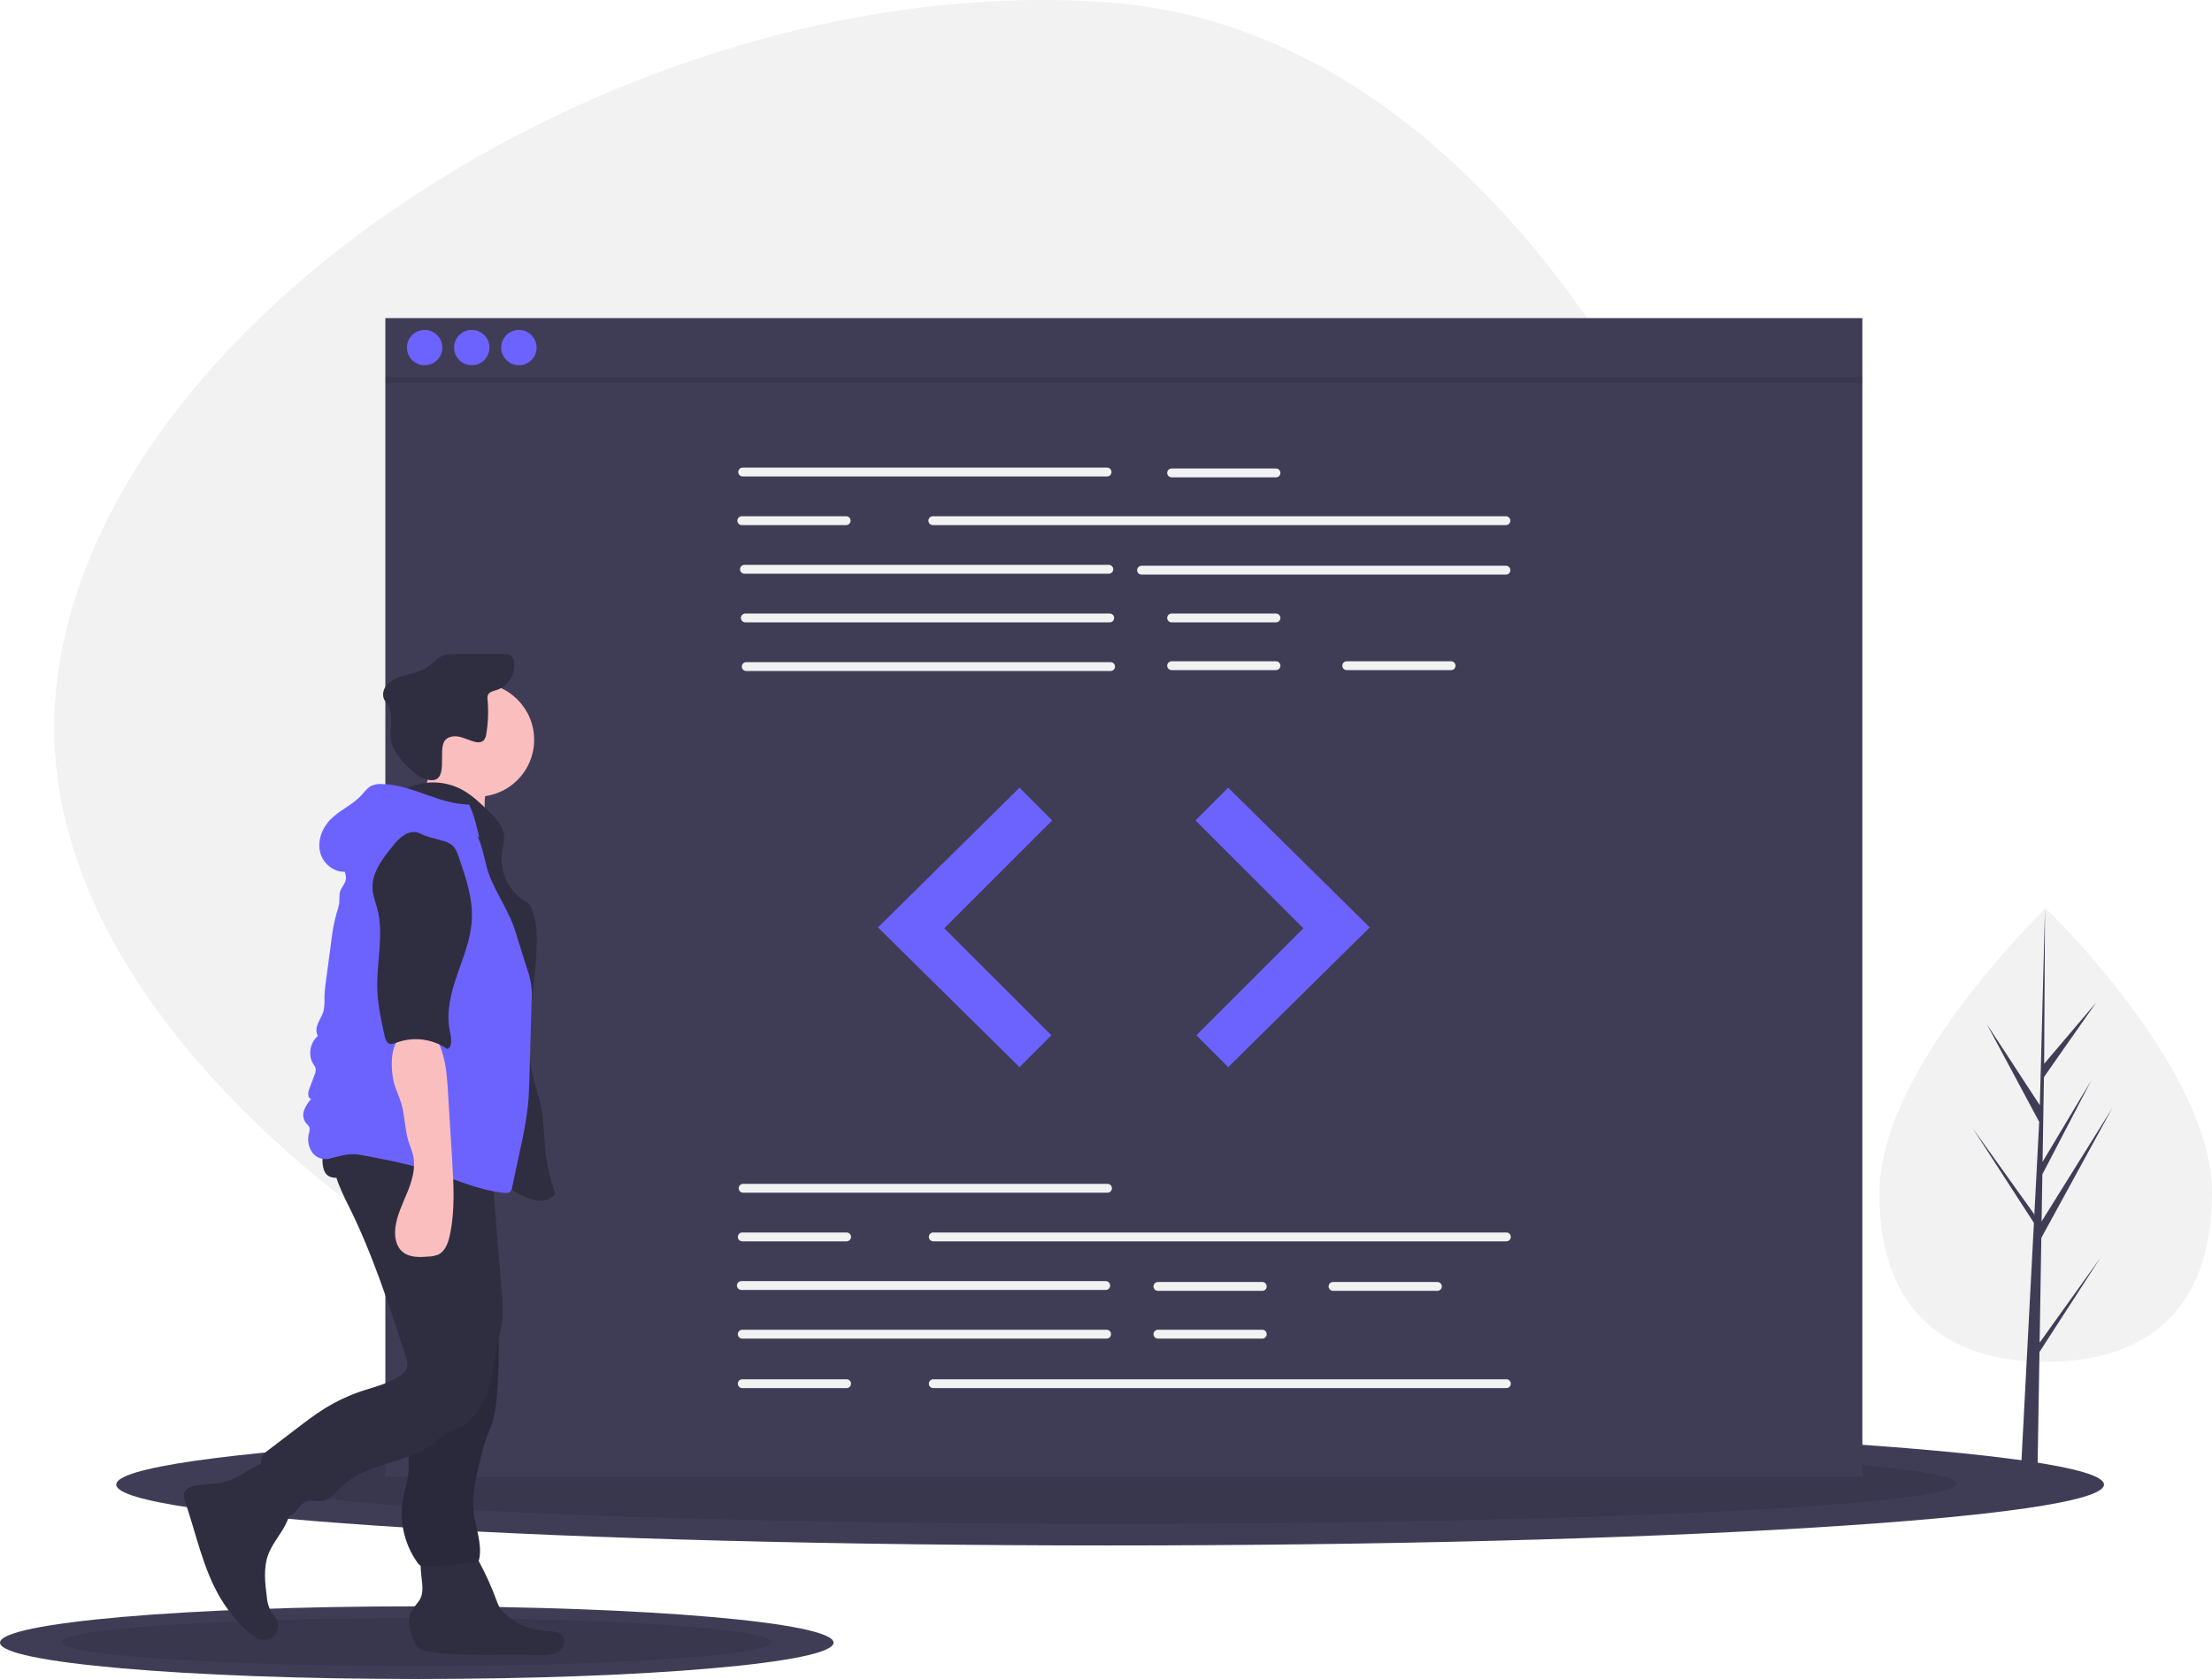
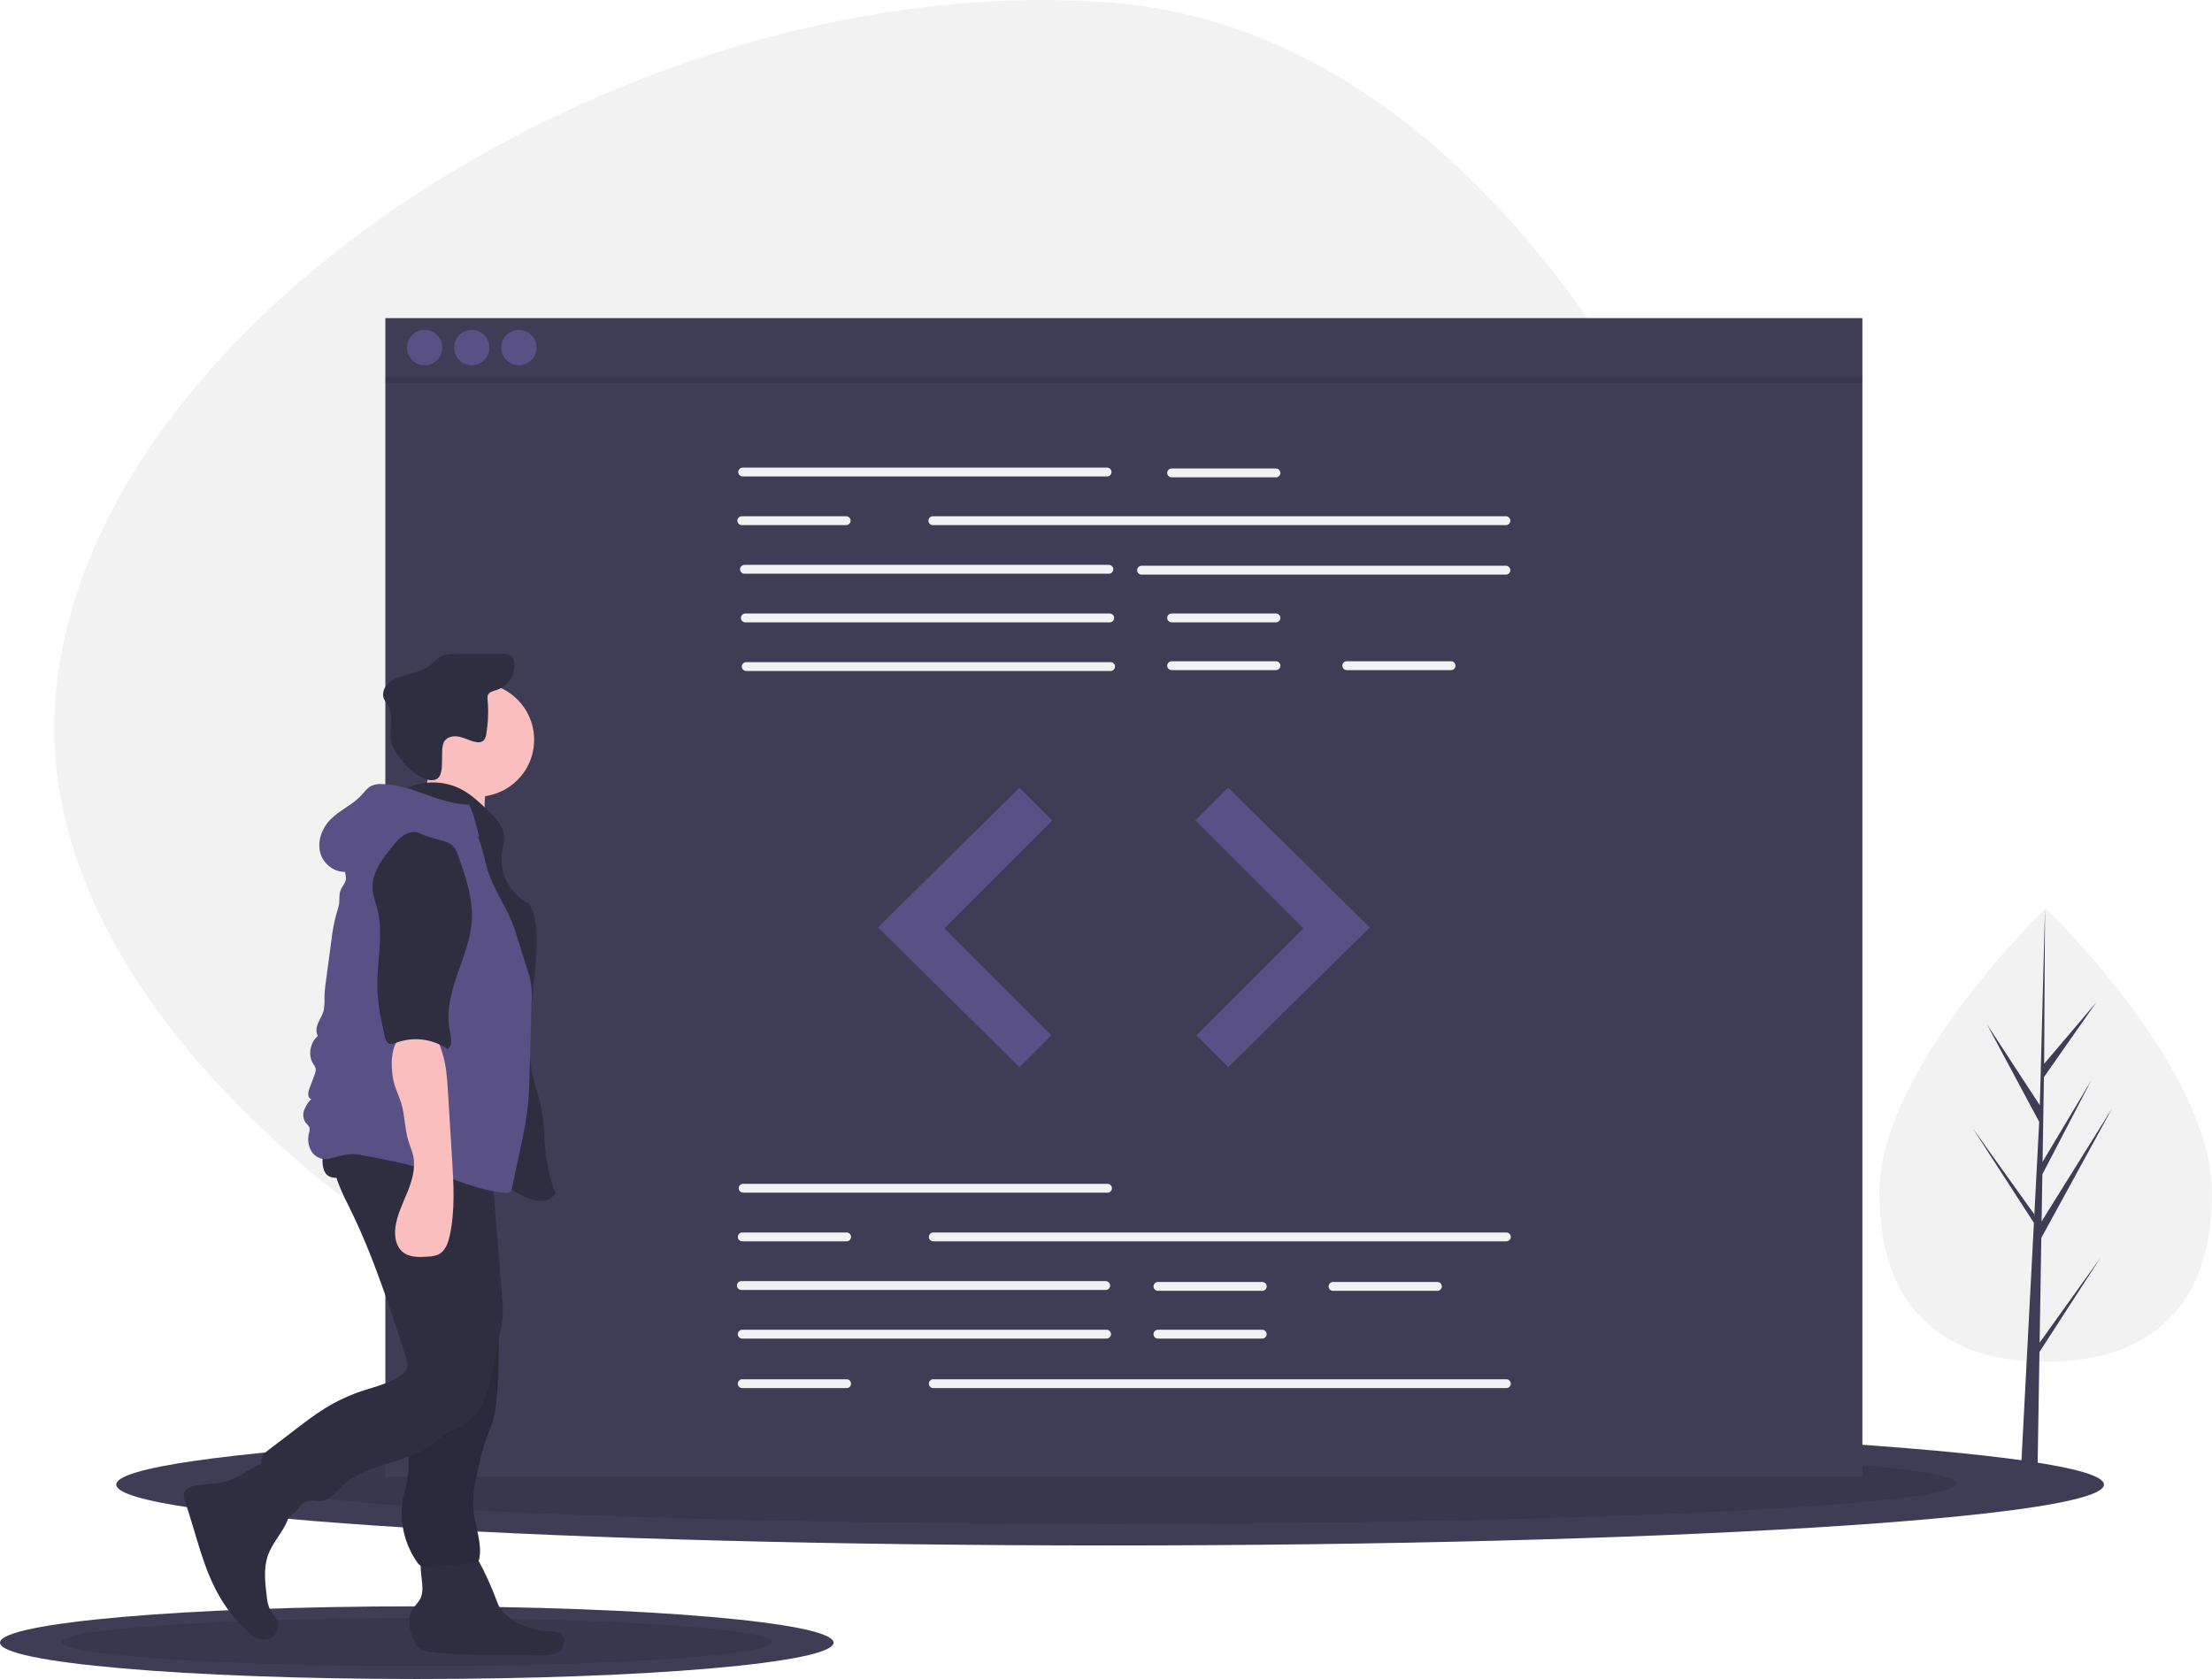
<svg xmlns="http://www.w3.org/2000/svg" id="a594ac37-6d44-4297-8862-1cbd9c01c0b7" data-name="Layer 1" width="1126.194" height="855" viewBox="0 0 1126.194 855">
  <path d="M581.768,778.438C339.369,759.991,50.297,572.172,65.014,378.781S359.7,5.358,602.099,23.805,984.031,403.667,969.314,597.058,824.166,796.885,581.768,778.438Z" transform="translate(-36.90323 -22.5)" fill="#f2f2f2" />
  <ellipse cx="565.194" cy="756" rx="506" ry="31" fill="#3f3d56" />
  <ellipse cx="565.194" cy="755.5" rx="431" ry="20.5" opacity="0.1" />
  <ellipse cx="212.194" cy="836.5" rx="212.194" ry="18.5" fill="#3f3d56" />
  <ellipse cx="212.194" cy="836.202" rx="180.742" ry="12.234" opacity="0.1" />
  <rect x="196.194" y="162" width="752" height="590" fill="#3f3d56" />
  <path d="M600.541,265.129H415.024a2.251,2.251,0,1,1,0-4.503H600.541a2.251,2.251,0,0,1,0,4.503Z" transform="translate(-36.90323 -22.5)" fill="#f2f2f2" />
  <path d="M803.62,289.895H511.835a2.251,2.251,0,0,1,0-4.503H803.62a2.251,2.251,0,1,1,0,4.503Z" transform="translate(-36.90323 -22.5)" fill="#f2f2f2" />
  <path d="M601.442,314.661H415.924a2.251,2.251,0,1,1,0-4.503H601.442a2.251,2.251,0,1,1,0,4.503Z" transform="translate(-36.90323 -22.5)" fill="#f2f2f2" />
  <path d="M803.62,315.111H618.102a2.251,2.251,0,0,1,0-4.503H803.62a2.251,2.251,0,1,1,0,4.503Z" transform="translate(-36.90323 -22.5)" fill="#f2f2f2" />
  <path d="M601.892,339.426H416.374a2.251,2.251,0,0,1,0-4.503H601.892a2.251,2.251,0,1,1,0,4.503Z" transform="translate(-36.90323 -22.5)" fill="#f2f2f2" />
  <path d="M602.342,364.192H416.825a2.251,2.251,0,0,1,0-4.503H602.342a2.251,2.251,0,1,1,0,4.503Z" transform="translate(-36.90323 -22.5)" fill="#f2f2f2" />
  <path d="M686.546,265.579H633.412a2.251,2.251,0,0,1,0-4.503h53.134a2.251,2.251,0,1,1,0,4.503Z" transform="translate(-36.90323 -22.5)" fill="#f2f2f2" />
  <path d="M686.546,339.426H633.412a2.251,2.251,0,0,1,0-4.503h53.134a2.251,2.251,0,1,1,0,4.503Z" transform="translate(-36.90323 -22.5)" fill="#f2f2f2" />
  <path d="M686.546,363.742H633.412a2.251,2.251,0,1,1,0-4.503h53.134a2.251,2.251,0,1,1,0,4.503Z" transform="translate(-36.90323 -22.5)" fill="#f2f2f2" />
  <path d="M775.702,363.742H722.569a2.251,2.251,0,0,1,0-4.503h53.134a2.251,2.251,0,1,1,0,4.503Z" transform="translate(-36.90323 -22.5)" fill="#f2f2f2" />
  <path d="M467.707,289.895H414.573a2.251,2.251,0,0,1,0-4.503h53.134a2.251,2.251,0,0,1,0,4.503Z" transform="translate(-36.90323 -22.5)" fill="#f2f2f2" />
  <path d="M600.766,629.861H415.249a2.251,2.251,0,0,1,0-4.503H600.766a2.251,2.251,0,0,1,0,4.503Z" transform="translate(-36.90323 -22.5)" fill="#f2f2f2" />
  <path d="M599.866,679.392H414.348a2.251,2.251,0,1,1,0-4.503H599.866a2.251,2.251,0,0,1,0,4.503Z" transform="translate(-36.90323 -22.5)" fill="#f2f2f2" />
  <path d="M600.316,704.158H414.798a2.251,2.251,0,1,1,0-4.503H600.316a2.251,2.251,0,1,1,0,4.503Z" transform="translate(-36.90323 -22.5)" fill="#f2f2f2" />
  <path d="M679.566,679.842H626.433a2.251,2.251,0,0,1,0-4.503h53.134a2.251,2.251,0,0,1,0,4.503Z" transform="translate(-36.90323 -22.5)" fill="#f2f2f2" />
  <path d="M679.566,704.158H626.433a2.251,2.251,0,0,1,0-4.503h53.134a2.251,2.251,0,1,1,0,4.503Z" transform="translate(-36.90323 -22.5)" fill="#f2f2f2" />
  <path d="M768.723,679.842H715.589a2.251,2.251,0,1,1,0-4.503h53.134a2.251,2.251,0,0,1,0,4.503Z" transform="translate(-36.90323 -22.5)" fill="#f2f2f2" />
  <path d="M803.845,654.626H512.06a2.251,2.251,0,0,1,0-4.503H803.845a2.251,2.251,0,0,1,0,4.503Z" transform="translate(-36.90323 -22.5)" fill="#f2f2f2" />
  <path d="M467.932,654.626H414.798a2.251,2.251,0,0,1,0-4.503H467.932a2.251,2.251,0,0,1,0,4.503Z" transform="translate(-36.90323 -22.5)" fill="#f2f2f2" />
  <path d="M803.845,729.374H512.06a2.251,2.251,0,1,1,0-4.503H803.845a2.251,2.251,0,0,1,0,4.503Z" transform="translate(-36.90323 -22.5)" fill="#f2f2f2" />
  <path d="M467.932,729.374H414.798a2.251,2.251,0,1,1,0-4.503H467.932a2.251,2.251,0,1,1,0,4.503Z" transform="translate(-36.90323 -22.5)" fill="#f2f2f2" />
-   <polygon points="519.06 401.13 447.014 472.275 519.06 543.42 535.27 527.21 480.786 472.725 535.72 417.79 519.06 401.13" fill="#6c63ff" />
-   <polygon points="625.327 401.13 697.373 472.275 625.327 543.42 609.117 527.21 663.602 472.725 608.667 417.79 625.327 401.13" fill="#6c63ff" />
-   <circle cx="216.194" cy="177" r="9" fill="#6c63ff" />
-   <circle cx="240.194" cy="177" r="9" fill="#6c63ff" />
-   <circle cx="264.194" cy="177" r="9" fill="#6c63ff" />
+   <polygon points="519.06 401.13 447.014 472.275 519.06 543.42 535.27 527.21 480.786 472.725 535.72 417.79 519.06 401.13" fill="#595186" />
+   <polygon points="625.327 401.13 697.373 472.275 625.327 543.42 609.117 527.21 663.602 472.725 608.667 417.79 625.327 401.13" fill="#595186" />
+   <circle cx="216.194" cy="177" r="9" fill="#595186" />
+   <circle cx="240.194" cy="177" r="9" fill="#595186" />
+   <circle cx="264.194" cy="177" r="9" fill="#595186" />
  <rect x="196.194" y="192" width="752" height="3" opacity="0.1" />
  <path d="M1163.097,629.954c0,63.771-37.911,86.038-84.676,86.038s-84.676-22.266-84.676-86.038,84.676-144.898,84.676-144.898S1163.097,566.182,1163.097,629.954Z" transform="translate(-36.90323 -22.5)" fill="#f2f2f2" />
  <polygon points="1038.433 683.736 1039.3 630.365 1075.391 564.338 1039.436 621.993 1039.826 597.995 1064.699 550.226 1039.929 591.645 1039.929 591.645 1040.63 548.484 1067.265 510.453 1040.74 541.697 1041.178 462.556 1038.425 567.325 1038.651 563.003 1011.571 521.552 1038.217 571.3 1035.694 619.503 1035.619 618.223 1004.4 574.602 1035.524 622.743 1035.209 628.771 1035.152 628.862 1035.178 629.357 1028.776 751.653 1037.329 751.653 1038.355 688.485 1069.404 640.461 1038.433 683.736" fill="#3f3d56" />
  <path d="M159.525,773.591a43.126,43.126,0,0,1-8.178,3.503c-5.079,1.387-10.507.878-15.637,2.063-2.1.485-4.386,1.499-5.054,3.549-.49,1.503.043,3.127.553,4.623,5.669,16.62,9.085,34.266,18.125,49.321a74.641,74.641,0,0,0,13.993,16.988c2.055,1.852,4.384,3.664,7.135,3.955a7.248,7.248,0,0,0,7.371-10.182c-.811-1.801-2.317-3.196-3.289-4.916a18.757,18.757,0,0,1-1.819-6.991c-.893-7.108-1.754-14.538.709-21.265,1.652-4.512,4.682-8.359,7.206-12.447s4.622-8.772,4.06-13.544c-.383-3.257-1.972-6.237-3.65-9.054-1.681-2.823-5.005-10.408-8.383-11.35C169.16,766.864,162.583,772.024,159.525,773.591Z" transform="translate(-36.90323 -22.5)" fill="#2f2e41" />
  <path d="M251.96,831a14.019,14.019,0,0,1-.663,4.745c-1.058,2.793-3.681,4.706-5.036,7.367-1.885,3.701-1.031,8.174.218,12.135.783,2.483,1.81,5.067,3.912,6.603a12.893,12.893,0,0,0,5.954,1.907c18.036,2.496,36.358,1.064,54.559,1.587,3.317.095,6.829.211,9.725-1.41s4.686-5.697,2.717-8.368c-1.769-2.399-5.265-2.376-8.242-2.518a33.912,33.912,0,0,1-20.913-8.615,15.112,15.112,0,0,1-2.933-3.377,20.753,20.753,0,0,1-1.534-3.518,156.799,156.799,0,0,0-9.084-20.119c-.979-1.815-2.087-3.705-3.906-4.676a10.323,10.323,0,0,0-4.239-.926c-4.536-.294-16.283-1.838-19.791,1.69C249.461,816.768,252.032,826.86,251.96,831Z" transform="translate(-36.90323 -22.5)" fill="#2f2e41" />
  <circle cx="242.971" cy="376.72" r="28.975" fill="#fbbebe" />
  <path d="M253.709,423.146c-1.723,4.614-4.647,8.947-8.9,11.43l40.075,8.175a42.453,42.453,0,0,1-.562-17.869,10.3,10.3,0,0,0,.24-4.409c-.754-2.907-4.026-4.307-6.955-4.974-7.314-1.667-13.782-2.561-20.579-5.792C254.95,413.263,255.241,419.045,253.709,423.146Z" transform="translate(-36.90323 -22.5)" fill="#fbbebe" />
  <path d="M244.474,423.727a31.338,31.338,0,0,1,27.313.714c5.138,2.707,9.392,6.794,13.572,10.826,3.853,3.717,7.962,7.972,8.236,13.319.132,2.59-.676,5.123-1.084,7.684a25.766,25.766,0,0,0,13.78,26.469c3.184,5.303,3.841,11.729,3.889,17.914.185,23.436-7.209,47.161-1.93,69.995,1.239,5.361,3.162,10.554,4.232,15.951,1.387,6.991,1.318,14.18,2.044,21.27a95.266,95.266,0,0,0,5.113,22.495c-1.744,2.774-5.374,3.837-8.642,3.613s-6.325-1.643-9.242-3.136c-14.123-7.227-27.059-16.757-41.687-22.9-9.678-4.064-19.987-6.595-29.376-11.288s-18.12-12.142-20.99-22.238c-1.241-4.365-1.318-8.965-1.385-13.503-.285-19.114-.55-38.436,3.61-57.094,3.669-16.454,10.741-32.194,12.284-48.981.502-5.464.513-11.314,3.566-15.873C232.091,432.52,241.409,430.851,244.474,423.727Z" transform="translate(-36.90323 -22.5)" fill="#2f2e41" />
  <path d="M263.395,399.629c1.707-2.227,5-2.531,7.728-1.872s5.243,2.064,7.997,2.599a4.675,4.675,0,0,0,3.743-.526,5.444,5.444,0,0,0,1.615-3.57,68.163,68.163,0,0,0,.671-17.38,5.147,5.147,0,0,1,.159-2.437c.682-1.643,2.763-2.035,4.462-2.562a13.316,13.316,0,0,0,9.013-13.633,5.421,5.421,0,0,0-1.657-3.741c-1.175-.958-2.82-1.016-4.336-1.029q-11.683-.094-23.367.006c-2.883.025-5.91.096-8.409,1.533-1.848,1.063-3.222,2.773-4.88,4.112-4.326,3.491-10.178,4.201-15.441,5.991a15.308,15.308,0,0,0-6.768,4.036c-1.75,2-2.592,4.973-1.493,7.393a26.252,26.252,0,0,0,1.887,2.904c3.105,4.964,1.038,11.403,1.501,17.24.579,7.288,11.365,19.112,18.679,20.836C266.308,422.311,259.486,404.414,263.395,399.629Z" transform="translate(-36.90323 -22.5)" fill="#2f2e41" />
  <path d="M247.037,719.183c.745,5.322,1.701,10.662,1.445,16.029-.357,7.494-3.059,14.714-3.559,22.199-.373,5.591.49,11.242-.287,16.791-.497,3.553-1.656,6.978-2.373,10.494a43.395,43.395,0,0,0,6.973,33.265,5.448,5.448,0,0,0,2.023,1.961,5.714,5.714,0,0,0,2.508.332,179.947,179.947,0,0,0,25.17-2.287,2.414,2.414,0,0,0,1.616-.713,2.266,2.266,0,0,0,.351-.954c1.544-7.936-1.977-15.893-2.872-23.928-.956-8.58,1.103-17.177,3.146-25.565a113.548,113.548,0,0,1,3.467-12.228c.988-2.697,2.181-5.321,3.037-8.063a61.46,61.46,0,0,0,2.202-13.203q.892-10.575.945-21.199a88.958,88.958,0,0,0-1.665-20.01c-1.878-8.338-5.724-16.081-9.536-23.73a15.029,15.029,0,0,0-5.618,2.67,125.38,125.38,0,0,1-15.35,8.481c-3.567,1.657-10.522,2.833-12.786,6.286-2.232,3.405-.792,10.351-.621,14.106Q245.694,709.584,247.037,719.183Z" transform="translate(-36.90323 -22.5)" fill="#2f2e41" />
  <path d="M247.037,719.183c.745,5.322,1.701,10.662,1.445,16.029-.357,7.494-3.059,14.714-3.559,22.199-.373,5.591.49,11.242-.287,16.791-.497,3.553-1.656,6.978-2.373,10.494a43.395,43.395,0,0,0,6.973,33.265,5.448,5.448,0,0,0,2.023,1.961,5.714,5.714,0,0,0,2.508.332,179.947,179.947,0,0,0,25.17-2.287,2.414,2.414,0,0,0,1.616-.713,2.266,2.266,0,0,0,.351-.954c1.544-7.936-1.977-15.893-2.872-23.928-.956-8.58,1.103-17.177,3.146-25.565a113.548,113.548,0,0,1,3.467-12.228c.988-2.697,2.181-5.321,3.037-8.063a61.46,61.46,0,0,0,2.202-13.203q.892-10.575.945-21.199a88.958,88.958,0,0,0-1.665-20.01c-1.878-8.338-5.724-16.081-9.536-23.73a15.029,15.029,0,0,0-5.618,2.67,125.38,125.38,0,0,1-15.35,8.481c-3.567,1.657-10.522,2.833-12.786,6.286-2.232,3.405-.792,10.351-.621,14.106Q245.694,709.584,247.037,719.183Z" transform="translate(-36.90323 -22.5)" opacity="0.1" />
  <path d="M207.864,605.518c-3.848,10.359,1.808,21.554,6.722,31.452,12.106,24.386,20.513,50.407,28.874,76.317.626,1.941,1.252,4.058.554,5.974a7.825,7.825,0,0,1-2.822,3.347c-5.765,4.379-13.107,5.939-19.975,8.23a90.184,90.184,0,0,0-18.943,8.88c-4.977,3.084-9.639,6.644-14.292,10.197l-14.812,11.312a9.903,9.903,0,0,0-2.476,2.397c-1.429,2.241-.843,5.167-.132,7.728a131.432,131.432,0,0,0,7.252,19.792,6.911,6.911,0,0,0,2.63,3.447c2.312,1.242,5.14-.405,6.905-2.347s3.292-4.359,5.781-5.193c2.486-.833,5.222.176,7.818-.189,4.199-.589,6.986-4.457,10.013-7.426,12.365-12.131,33.01-11.251,46.612-21.977a59.228,59.228,0,0,1,6.231-4.868c2.3-1.359,4.907-2.105,7.293-3.307,7.257-3.654,11.819-11.209,14.262-18.957s3.141-15.928,4.897-23.861c.908-4.101,2.103-8.158,2.507-12.338a66.094,66.094,0,0,0-.253-11.666L287.604,621.748c-.4-4.943-.8-9.892-1.576-14.791-14.577.521-29.143,1.108-43.728,1.28C230.695,608.374,218.876,609.186,207.864,605.518Z" transform="translate(-36.90323 -22.5)" fill="#2f2e41" />
  <path d="M202.506,619.721c1.977,3.18,6.79,3.114,10.104,1.371s5.889-4.673,9.211-6.401c4.464-2.323,9.746-2.235,14.776-2.093,7.964.225,16.025.464,23.687,2.647,7.925,2.257,15.64,6.603,23.834,5.736,1.426-.151,2.985-.56,3.761-1.766a5.544,5.544,0,0,0,.62-2.836l.268-7.159a6.464,6.464,0,0,0-.57-3.625,6.082,6.082,0,0,0-2.716-2.079c-11.663-5.646-24.965-6.697-37.915-7.141q-9.875-.338-19.757-.278c-5.591.034-12.303-.775-17.739.719C202.774,598.82,198.805,613.769,202.506,619.721Z" transform="translate(-36.90323 -22.5)" fill="#2f2e41" />
-   <path d="M275.742,432.226c-15.282-.135-29.131-10.223-44.412-10.468a11.514,11.514,0,0,0-5.393.93c-2.129,1.073-3.529,3.147-5.147,4.898-4.518,4.893-11.061,7.505-15.703,12.281-4.352,4.478-6.773,11.15-5.055,17.153s8.204,10.608,14.279,9.165A36.801,36.801,0,0,1,228.65,446.706a72.887,72.887,0,0,1,11.205-5.882c6.868-3.112,14.548-6.283,21.718-3.95a30.638,30.638,0,0,1,7.409,4.04l11.954,8.03C279.543,443.45,278.29,437.288,275.742,432.226Z" transform="translate(-36.90323 -22.5)" fill="#6c63ff" />
-   <path d="M212.552,460.874c-2.029,2.532.894,6.2.447,9.413-.297,2.135-2.054,3.765-2.786,5.793-.758,2.1-.356,4.427-.643,6.641a28.489,28.489,0,0,1-1.275,4.73,84.975,84.975,0,0,0-2.686,14.026l-2.675,19.976a75.681,75.681,0,0,0-.846,9.078,27.107,27.107,0,0,1-.452,6.787c-.592,2.183-1.904,4.093-2.786,6.175s-1.291,4.602-.099,6.524c-3.991,3.325-5.178,9.854-2.387,14.235a7.899,7.899,0,0,1,1.23,2.265,5.82,5.82,0,0,1-.542,3.34l-2.705,7.207c-.692,1.845-.911,4.653,1.014,5.074a17.006,17.006,0,0,0-3.651,5.767,6.866,6.866,0,0,0,.972,6.506,8.289,8.289,0,0,1,1.694,2.056,5.473,5.473,0,0,1-.196,3.243,11.906,11.906,0,0,0,1.473,9.333,8.371,8.371,0,0,0,8.418,3.609c5.41-1.22,10.272-3.147,15.728-2.146,11.746,2.155,23.53,4.32,34.906,7.952,12.984,4.145,25.556,10.224,39.126,11.5a3.798,3.798,0,0,0,2.617-.407,3.931,3.931,0,0,0,1.21-2.488q2.097-9.832,4.194-19.665a202.363,202.363,0,0,0,3.855-22.028c.477-4.781.614-9.589.749-14.392l1.081-38.231a38.197,38.197,0,0,0-2.2-16.62l-6.217-19.848c-3.548-11.327-11.688-21.371-14.586-32.882-1.834-7.285-3.189-15.103-8.108-20.781-7.012-8.095-19.145-9.354-29.764-7.962-4.797.629-9.636,1.714-13.785,4.202-4.798,2.877-8.333,7.409-11.753,11.836C218.305,454.343,215.436,457.276,212.552,460.874Z" transform="translate(-36.90323 -22.5)" fill="#6c63ff" />
+   <path d="M275.742,432.226c-15.282-.135-29.131-10.223-44.412-10.468a11.514,11.514,0,0,0-5.393.93c-2.129,1.073-3.529,3.147-5.147,4.898-4.518,4.893-11.061,7.505-15.703,12.281-4.352,4.478-6.773,11.15-5.055,17.153s8.204,10.608,14.279,9.165A36.801,36.801,0,0,1,228.65,446.706a72.887,72.887,0,0,1,11.205-5.882c6.868-3.112,14.548-6.283,21.718-3.95a30.638,30.638,0,0,1,7.409,4.04l11.954,8.03C279.543,443.45,278.29,437.288,275.742,432.226Z" transform="translate(-36.90323 -22.5)" fill="#595186" />
+   <path d="M212.552,460.874c-2.029,2.532.894,6.2.447,9.413-.297,2.135-2.054,3.765-2.786,5.793-.758,2.1-.356,4.427-.643,6.641a28.489,28.489,0,0,1-1.275,4.73,84.975,84.975,0,0,0-2.686,14.026l-2.675,19.976a75.681,75.681,0,0,0-.846,9.078,27.107,27.107,0,0,1-.452,6.787c-.592,2.183-1.904,4.093-2.786,6.175s-1.291,4.602-.099,6.524c-3.991,3.325-5.178,9.854-2.387,14.235a7.899,7.899,0,0,1,1.23,2.265,5.82,5.82,0,0,1-.542,3.34l-2.705,7.207c-.692,1.845-.911,4.653,1.014,5.074a17.006,17.006,0,0,0-3.651,5.767,6.866,6.866,0,0,0,.972,6.506,8.289,8.289,0,0,1,1.694,2.056,5.473,5.473,0,0,1-.196,3.243,11.906,11.906,0,0,0,1.473,9.333,8.371,8.371,0,0,0,8.418,3.609c5.41-1.22,10.272-3.147,15.728-2.146,11.746,2.155,23.53,4.32,34.906,7.952,12.984,4.145,25.556,10.224,39.126,11.5a3.798,3.798,0,0,0,2.617-.407,3.931,3.931,0,0,0,1.21-2.488q2.097-9.832,4.194-19.665a202.363,202.363,0,0,0,3.855-22.028c.477-4.781.614-9.589.749-14.392l1.081-38.231a38.197,38.197,0,0,0-2.2-16.62l-6.217-19.848c-3.548-11.327-11.688-21.371-14.586-32.882-1.834-7.285-3.189-15.103-8.108-20.781-7.012-8.095-19.145-9.354-29.764-7.962-4.797.629-9.636,1.714-13.785,4.202-4.798,2.877-8.333,7.409-11.753,11.836C218.305,454.343,215.436,457.276,212.552,460.874Z" transform="translate(-36.90323 -22.5)" fill="#595186" />
  <path d="M237.347,573.323c.875,3.773,2.712,7.251,3.837,10.957,1.884,6.209,1.724,12.896,3.605,19.106.789,2.606,1.933,5.109,2.5,7.773,1.321,6.211-.608,12.636-3.003,18.516s-5.313,11.678-6.091,17.98c-.548,4.438.239,9.45,3.66,12.331,3.552,2.99,8.713,2.788,13.339,2.39a14.016,14.016,0,0,0,4.841-1.008c3.538-1.674,5.028-5.86,5.855-9.685,2.771-12.819,1.98-26.106,1.174-39.197l-2.106-34.234c-.405-6.591-.84-13.318-2.871-19.646-.739-2.302-2.026-6.954-4.129-8.424-2.083-1.456-8.03-1.521-10.609-1.642C235.251,547.97,235.387,564.856,237.347,573.323Z" transform="translate(-36.90323 -22.5)" fill="#fbbebe" />
  <path d="M250.751,446.923c-2.471-1.294-5.584-.736-7.972.704a24.568,24.568,0,0,0-5.972,5.798c-5.339,6.517-10.991,13.995-10.199,22.382.297,3.145,1.501,6.121,2.317,9.172,3.579,13.38-.379,27.53.075,41.373.262,7.999,2.003,15.866,3.736,23.679.354,1.595.92,3.44,2.463,3.977,1.159.403,2.41-.115,3.557-.551A28.371,28.371,0,0,1,264.721,556.731c2.865-1.529,1.791-6.363,1.149-9.546-1.908-9.458.682-19.214,3.828-28.335s6.911-18.23,7.432-27.865c.591-10.916-3.029-21.571-6.6-31.903-.779-2.255-1.631-4.62-3.439-6.178a13.665,13.665,0,0,0-5.203-2.377C258.096,449.406,254.255,448.758,250.751,446.923Z" transform="translate(-36.90323 -22.5)" fill="#2f2e41" />
</svg>
